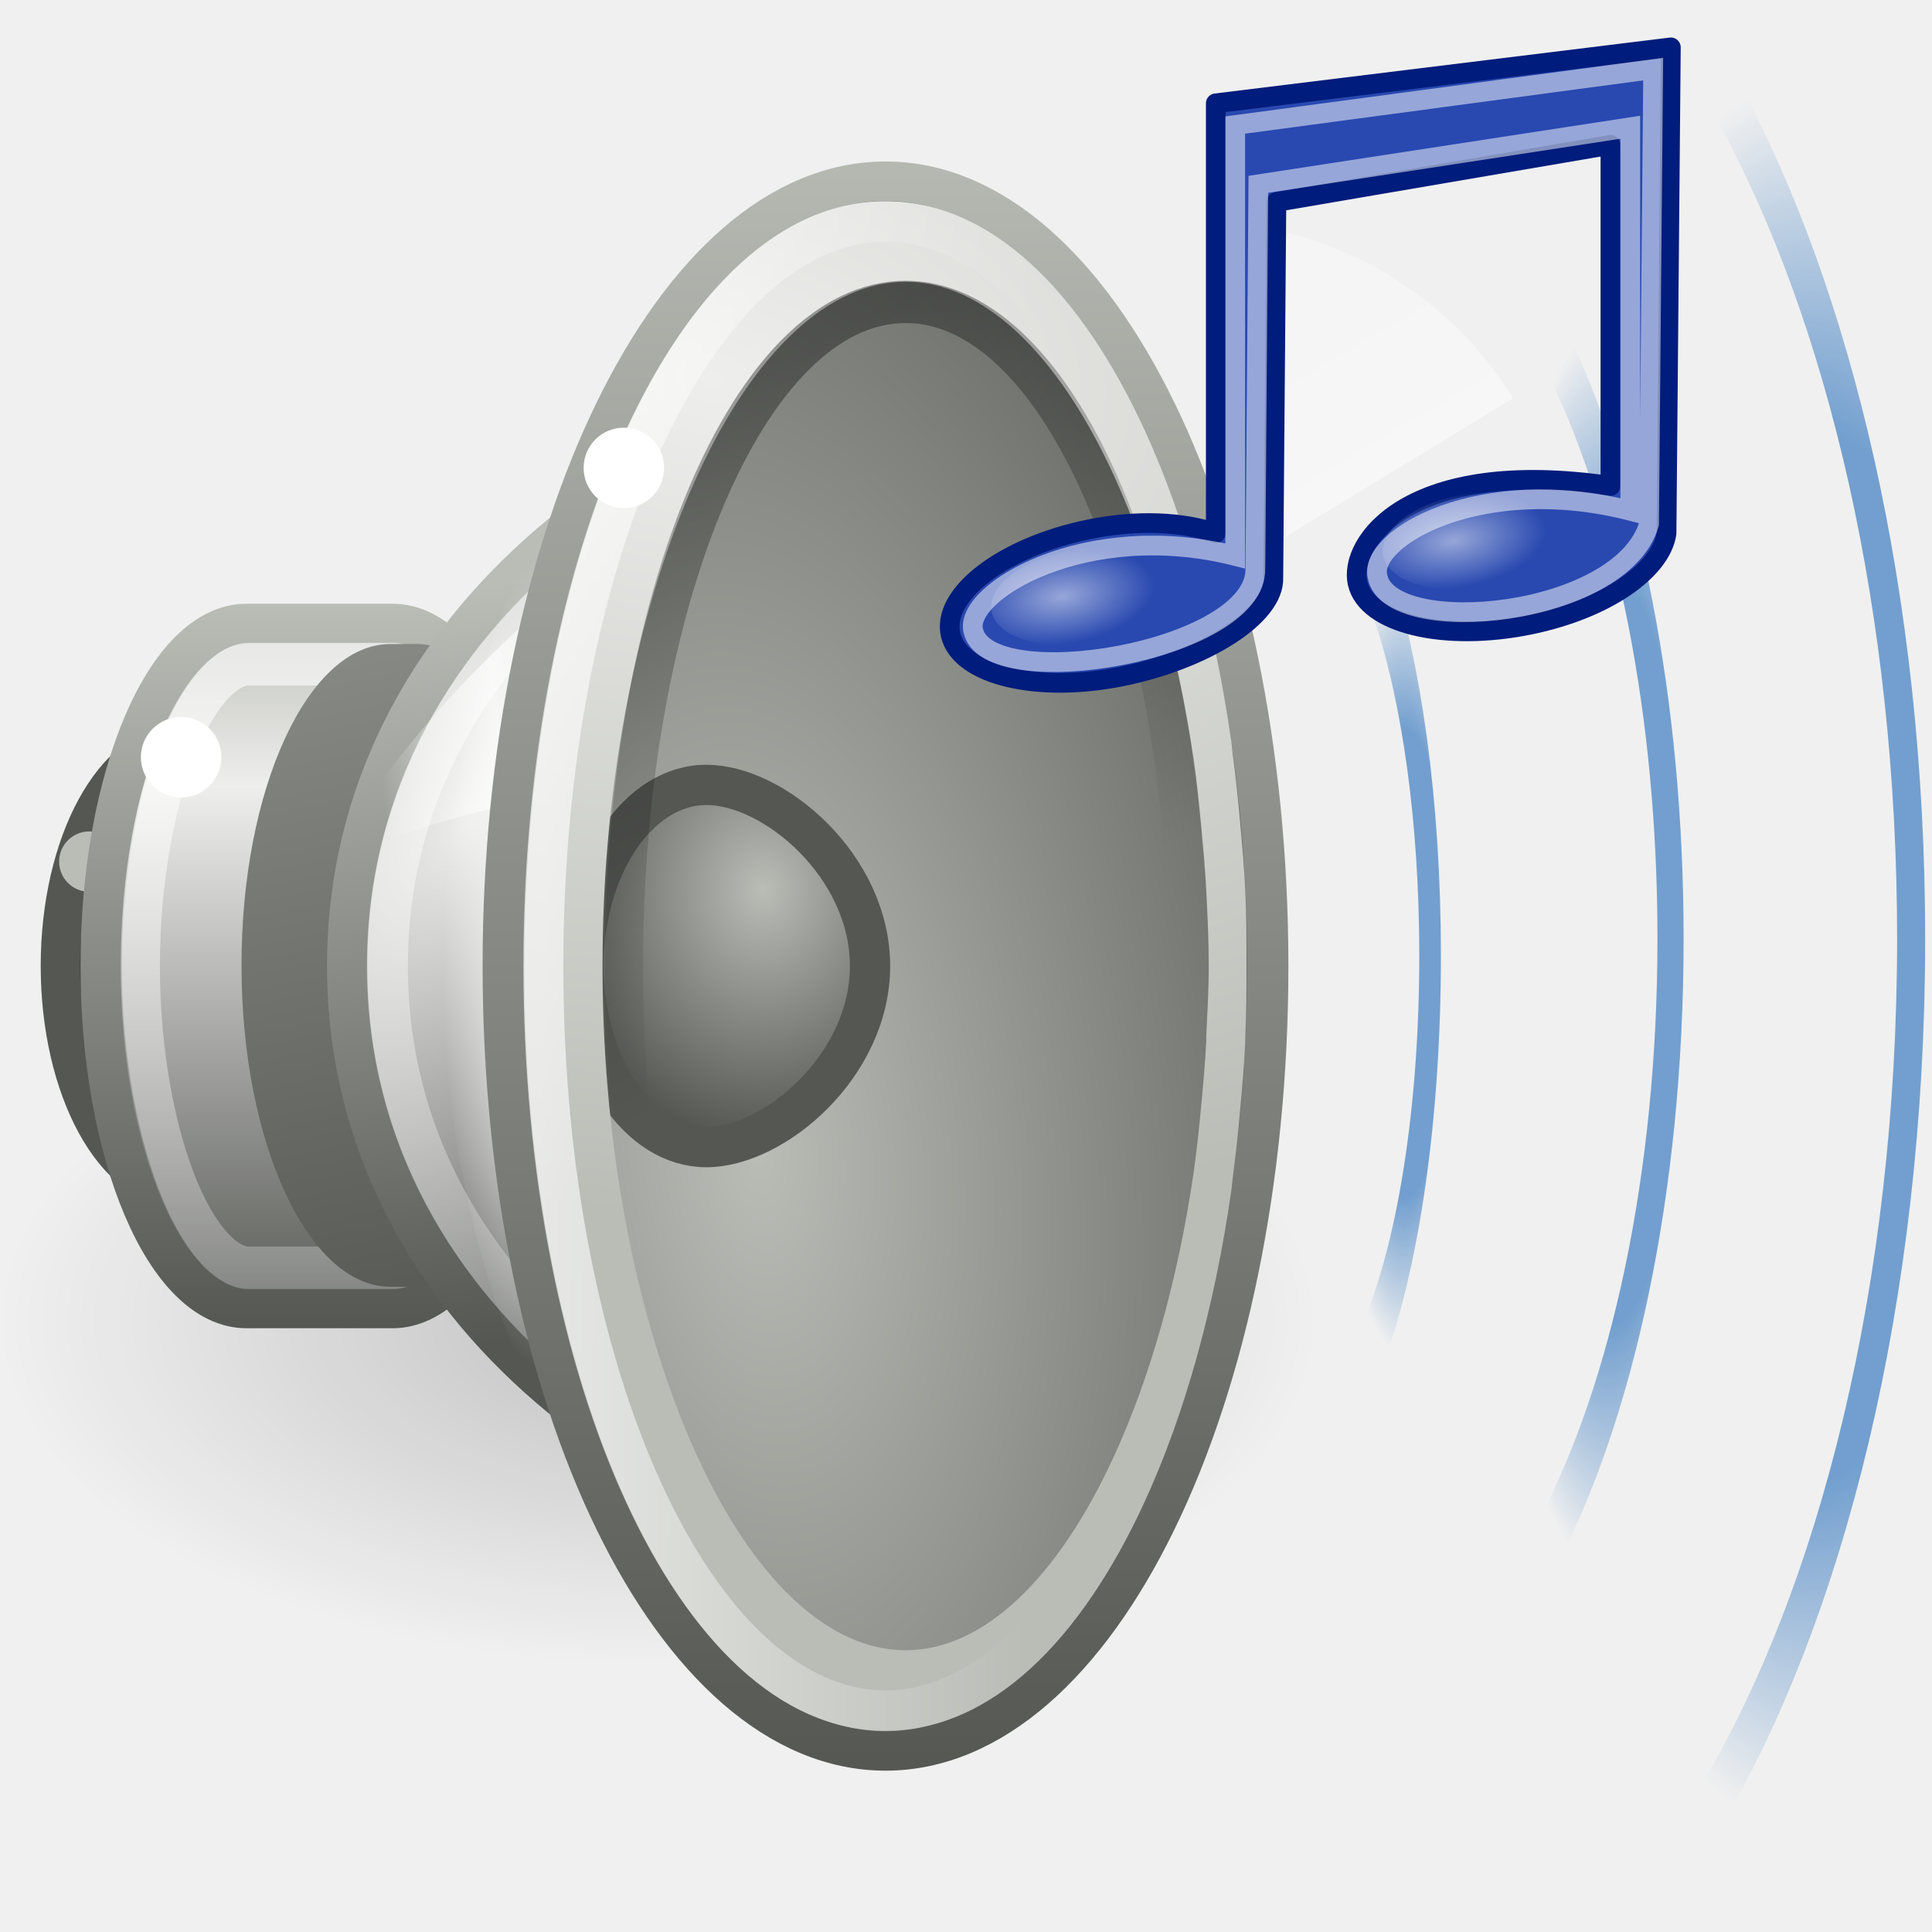
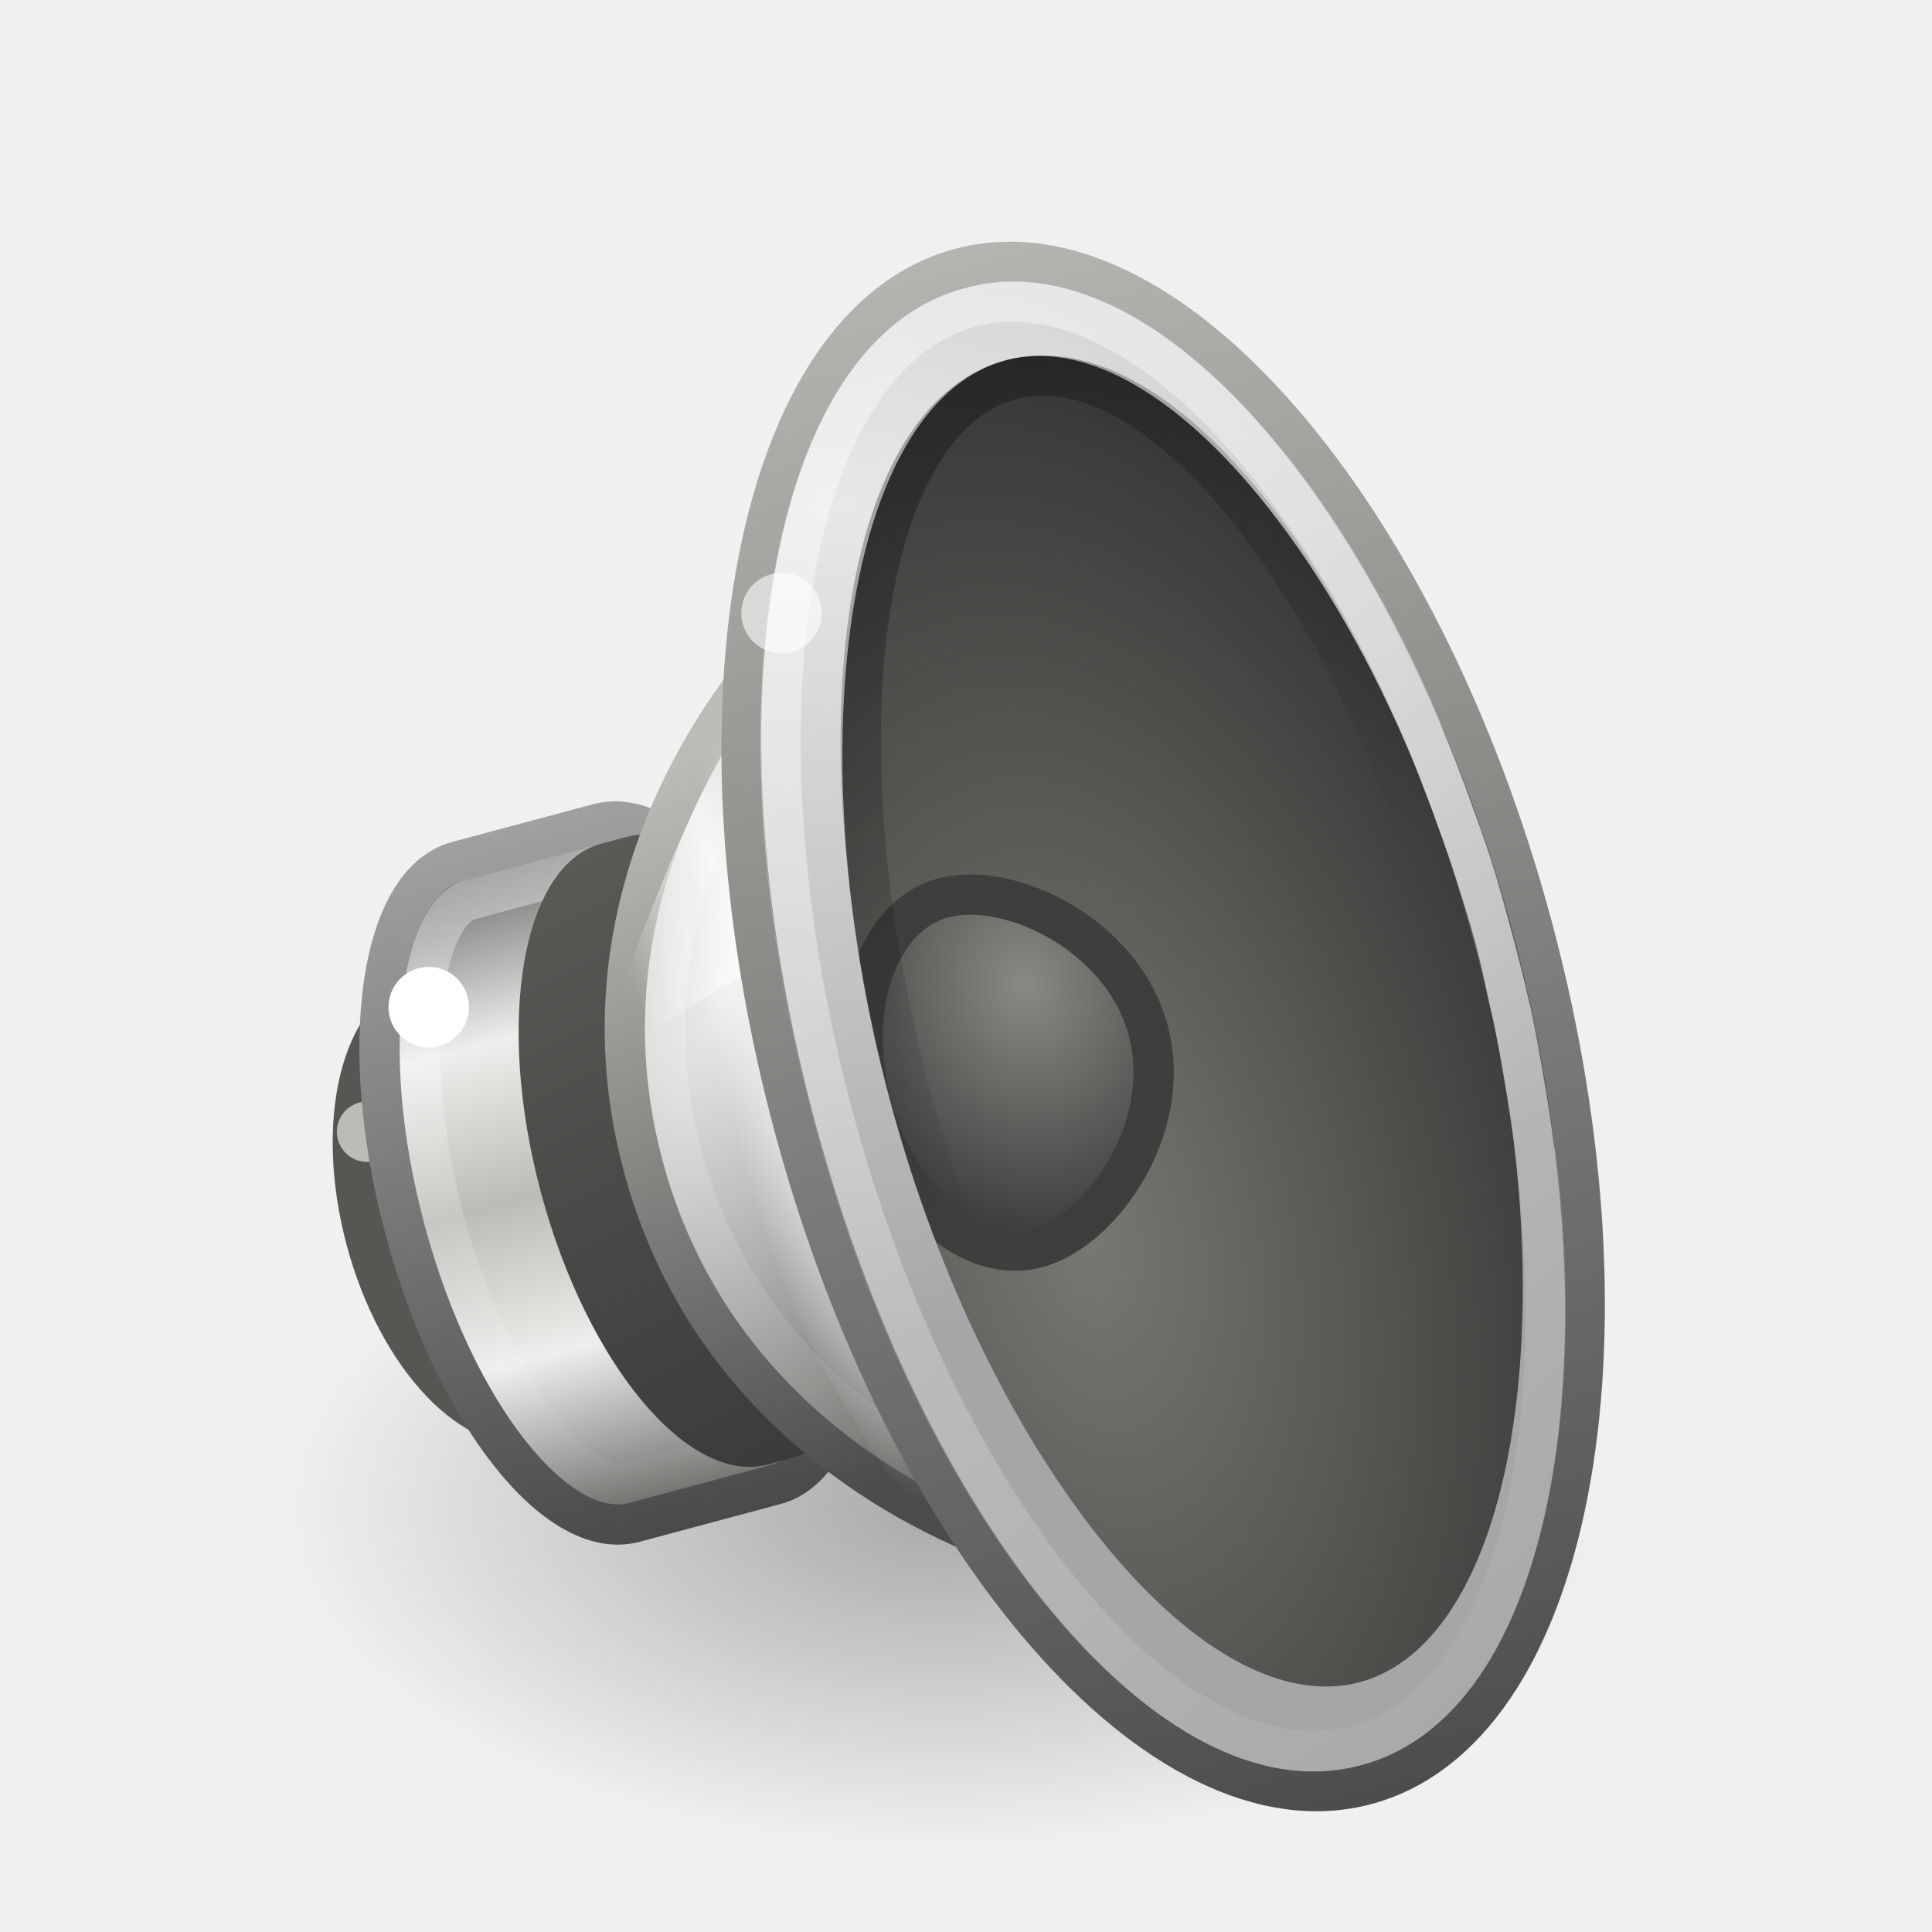
- <svg xmlns="http://www.w3.org/2000/svg" xmlns:xlink="http://www.w3.org/1999/xlink" id="svg2" height="48" width="48" version="1.0">
-   <defs id="defs4">
-     <linearGradient id="linearGradient6958">
-       <stop id="stop6960" style="stop-color:#729fcf" offset="0" />
-       <stop id="stop6966" style="stop-color:#729fcf" offset="0.6" />
-       <stop id="stop6962" style="stop-color:#729fcf;stop-opacity:0" offset="1" />
+ <svg xmlns="http://www.w3.org/2000/svg" xmlns:xlink="http://www.w3.org/1999/xlink" version="1.0" width="48" height="48" id="svg6476">
+   <defs id="defs6478">
+     <linearGradient id="linearGradient17123">
+       <stop id="stop17125" style="stop-color:#000000;stop-opacity:1" offset="0" />
+       <stop id="stop17127" style="stop-color:#000000;stop-opacity:0" offset="1" />
    </linearGradient>
-     <linearGradient id="linearGradient6393" y2="32.629" gradientUnits="userSpaceOnUse" x2="16.188" gradientTransform="translate(-28)" y1="18.812" x1="17.25">
-       <stop id="stop6389" style="stop-color:#fff" offset="0" />
-       <stop id="stop6391" style="stop-color:#fff;stop-opacity:0" offset="1" />
+     <linearGradient id="linearGradient6700">
+       <stop id="stop6702" style="stop-color:#ffffff;stop-opacity:1" offset="0" />
+       <stop id="stop6704" style="stop-color:#ffffff;stop-opacity:0" offset="1" />
    </linearGradient>
-     <radialGradient id="radialGradient8199" gradientUnits="userSpaceOnUse" cy="22.5" cx="7.14" gradientTransform="matrix(1.9148 -.50619 .65484 2.477 -48.624 -29.619)" r="6">
-       <stop id="stop9088" offset="0" />
-       <stop id="stop9090" style="stop-opacity:0" offset="1" />
-     </radialGradient>
-     <radialGradient id="radialGradient21684" gradientUnits="userSpaceOnUse" cy="21.844" cx="20.844" r="2.906">
-       <stop id="stop21624" style="stop-color:#3465a4;stop-opacity:0" offset="0" />
-       <stop id="stop21630" style="stop-color:#3465a4;stop-opacity:0" offset=".855" />
-       <stop id="stop21626" style="stop-color:#3465a4" offset="1" />
-     </radialGradient>
-     <radialGradient id="radialGradient21686" gradientUnits="userSpaceOnUse" cy="21.844" cx="20.844" r="2.906">
-       <stop id="stop21664" style="stop-color:#3465a4;stop-opacity:0" offset="0" />
-       <stop id="stop21666" style="stop-color:#3465a4;stop-opacity:0" offset=".819" />
-       <stop id="stop21668" style="stop-color:#3465a4" offset="1" />
-     </radialGradient>
-     <radialGradient id="radialGradient21688" gradientUnits="userSpaceOnUse" cy="21.844" cx="20.844" r="2.906">
-       <stop id="stop21646" style="stop-color:#3465a4;stop-opacity:0" offset="0" />
-       <stop id="stop21648" style="stop-color:#3465a4;stop-opacity:0" offset=".735" />
-       <stop id="stop21650" style="stop-color:#3465a4" offset="1" />
-     </radialGradient>
-     <linearGradient id="linearGradient5545" y2="14.001" gradientUnits="userSpaceOnUse" x2="78.5" gradientTransform="matrix(.90625 0 0 1 -65.922 19)" y1="-4.006" x1="78.5">
-       <stop id="stop2795" style="stop-color:#babdb6" offset="0" />
-       <stop id="stop2801" style="stop-color:#eeeeec" offset=".253" />
-       <stop id="stop2797" style="stop-color:#555753" offset="1" />
+     <linearGradient id="linearGradient6628">
+       <stop id="stop6630" style="stop-color:#000000;stop-opacity:1" offset="0" />
+       <stop id="stop6632" style="stop-color:#000000;stop-opacity:0" offset="1" />
    </linearGradient>
-     <linearGradient id="linearGradient5547" y2="-4.009" gradientUnits="userSpaceOnUse" x2="80.062" gradientTransform="matrix(.90625 0 0 1 -65.922 19)" y1="14" x1="80.062">
-       <stop id="stop5535" style="stop-color:#555753" offset="0" />
-       <stop id="stop5537" style="stop-color:#babdb6" offset="1" />
+     <linearGradient id="linearGradient3844">
+       <stop id="stop3846" style="stop-color:#e8e8e8;stop-opacity:1" offset="0" />
+       <stop id="stop3848" style="stop-color:#a5a6a8;stop-opacity:1" offset="1" />
    </linearGradient>
-     <linearGradient id="linearGradient6537" y2="39.884" gradientUnits="userSpaceOnUse" x2="3.845" y1="15.561" x1="3.845">
-       <stop id="stop6533" style="stop-color:#fff" offset="0" />
-       <stop id="stop6535" style="stop-color:#fff;stop-opacity:0" offset="1" />
+     <linearGradient id="linearGradient6589-510-471-936">
+       <stop id="stop5849" style="stop-color:#878a85;stop-opacity:1" offset="0" />
+       <stop id="stop5851" style="stop-color:#3e3f3d;stop-opacity:1" offset="1" />
    </linearGradient>
-     <linearGradient id="linearGradient6545" y2="12.064" gradientUnits="userSpaceOnUse" x2="4.643" gradientTransform="matrix(.91146 0 0 .87879 2.7005 4.6667)" y1="33.047" x1="7.75">
-       <stop id="stop6629" style="stop-color:#555753" offset="0" />
-       <stop id="stop6631" style="stop-color:#babdb6" offset="1" />
+     <linearGradient id="linearGradient6643">
+       <stop id="stop6645" style="stop-color:#4c4c4c;stop-opacity:1" offset="0" />
+       <stop id="stop6647" style="stop-color:#d3d7cf;stop-opacity:1" offset="1" />
    </linearGradient>
-     <radialGradient id="radialGradient6553" gradientUnits="userSpaceOnUse" cy="18.817" cx="9.32" gradientTransform="matrix(.71325 .52215 -.92808 1.1785 22.517 -6.7083)" r="12.5">
-       <stop id="stop6635" style="stop-color:#eeeeec" offset="0" />
-       <stop id="stop6637" style="stop-color:#61635f" offset="1" />
-     </radialGradient>
-     <linearGradient id="linearGradient6579" y2="47.497" gradientUnits="userSpaceOnUse" x2="12.198" y1="9.26" x1="12.198">
-       <stop id="stop6575" style="stop-color:#fff" offset="0" />
-       <stop id="stop6577" style="stop-color:#fff;stop-opacity:0" offset="1" />
+     <linearGradient id="linearGradient4718">
+       <stop id="stop4720" style="stop-color:#767973;stop-opacity:1" offset="0" />
+       <stop id="stop4722" style="stop-color:#202120;stop-opacity:1" offset="1" />
    </linearGradient>
-     <radialGradient id="radialGradient6595" gradientUnits="userSpaceOnUse" cy="30.233" cx="23.165" gradientTransform="matrix(1.7346 -.16988 .32776 3.6175 -27.429 -73.697)" r="8.189">
-       <stop id="stop6669" style="stop-color:#babdb6" offset="0" />
-       <stop id="stop6671" style="stop-color:#555753" offset="1" />
-     </radialGradient>
-     <radialGradient id="radialGradient6603" gradientUnits="userSpaceOnUse" cy="20.434" cx="20.884" gradientTransform="matrix(1.3094 0 0 1.5605 -8.3886 -9.7845)" r="4">
-       <stop id="stop6591" style="stop-color:#babdb6" offset="0" />
-       <stop id="stop6593" style="stop-color:#555753" offset="1" />
-     </radialGradient>
-     <linearGradient id="linearGradient6641" y2="21.75" gradientUnits="userSpaceOnUse" x2="11.438" gradientTransform="matrix(.66667 0 0 1 2 -1)" y1="20.334" x1="20.226">
-       <stop id="stop6381" style="stop-color:#fff;stop-opacity:0" offset="0" />
-       <stop id="stop21606" style="stop-color:#fff" offset=".5" />
-       <stop id="stop6383" style="stop-color:#fff;stop-opacity:0" offset="1" />
+     <linearGradient id="linearGradient6573">
+       <stop id="stop6575" style="stop-color:#ffffff;stop-opacity:1" offset="0" />
+       <stop id="stop6577" style="stop-color:#ffffff;stop-opacity:0" offset="1" />
    </linearGradient>
-     <radialGradient id="radialGradient6657" gradientUnits="userSpaceOnUse" cy="27.053" cx="23.987" gradientTransform="matrix(-.24329 0 0 -1.2543 25.221 61.871)" r="7.75">
-       <stop id="stop6653" style="stop-color:#fff" offset="0" />
-       <stop id="stop6655" style="stop-color:#fff;stop-opacity:0" offset="1" />
-     </radialGradient>
-     <linearGradient id="linearGradient6558" y2="14" gradientUnits="userSpaceOnUse" x2="77.125" gradientTransform="translate(-70,2)" y1="31.561" x1="80.693">
-       <stop id="stop6548" style="stop-color:#555753" offset="0" />
-       <stop id="stop6550" style="stop-color:#888a85" offset="1" />
+     <linearGradient id="linearGradient6379">
+       <stop id="stop6381" style="stop-color:#ffffff;stop-opacity:0" offset="0" />
+       <stop id="stop21606" style="stop-color:#ffffff;stop-opacity:1" offset="0.5" />
+       <stop id="stop6383" style="stop-color:#ffffff;stop-opacity:0" offset="1" />
    </linearGradient>
-     <radialGradient id="radialGradient6625" gradientUnits="userSpaceOnUse" cy="42.261" cx="30.685" gradientTransform="matrix(3.9866 0.117 0 -2.53 -104.63 112.74)" r="8.228">
-       <stop id="stop6609" style="stop-color:#eeeeec" offset="0" />
-       <stop id="stop6611" style="stop-color:#babdb6" offset="1" />
-     </radialGradient>
-     <linearGradient id="linearGradient6634" y2="26.354" gradientUnits="userSpaceOnUse" x2="29.893" y1="12.159" x1="23.238">
-       <stop id="stop6630" offset="0" />
-       <stop id="stop6632" style="stop-opacity:0" offset="1" />
+     <linearGradient id="linearGradient6651">
+       <stop id="stop6653" style="stop-color:#ffffff;stop-opacity:1" offset="0" />
+       <stop id="stop6655" style="stop-color:#ffffff;stop-opacity:0" offset="1" />
    </linearGradient>
-     <linearGradient id="linearGradient6706" y2="25.699" gradientUnits="userSpaceOnUse" x2="28.555" y1="25.587" x1="17.5">
-       <stop id="stop6702" style="stop-color:#fff" offset="0" />
-       <stop id="stop6704" style="stop-color:#fff;stop-opacity:0" offset="1" />
+     <linearGradient id="linearGradient5292">
+       <stop id="stop5294" style="stop-color:#4b4b4b;stop-opacity:1" offset="0" />
+       <stop id="stop5296" style="stop-color:#babdb6;stop-opacity:1" offset="1" />
    </linearGradient>
-     <linearGradient id="linearGradient6801" y2=".31" gradientUnits="userSpaceOnUse" x2="33.431" y1="45.052" x1="33.431">
-       <stop id="stop6645" style="stop-color:#555753" offset="0" />
-       <stop id="stop6647" style="stop-color:#d3d7cf" offset="1" />
+     <linearGradient id="linearGradient6633">
+       <stop id="stop6635" style="stop-color:#eeeeec;stop-opacity:1" offset="0" />
+       <stop id="stop6637" style="stop-color:#61635f;stop-opacity:1" offset="1" />
    </linearGradient>
-     <radialGradient id="radialGradient6964" xlink:href="#linearGradient6958" gradientUnits="userSpaceOnUse" cy="22.844" cx="72.496" gradientTransform="matrix(2.6999 0 0 3.5714 -122.47 -58.74)" r="4.82" />
-     <radialGradient id="radialGradient6968" xlink:href="#linearGradient6958" gradientUnits="userSpaceOnUse" cy="22.844" cx="72.496" gradientTransform="matrix(2.6999 0 0 3.6828 -122.47 -61.286)" r="4.82" />
-     <radialGradient id="radialGradient6976" xlink:href="#linearGradient6958" gradientUnits="userSpaceOnUse" cy="22.734" cx="70.531" gradientTransform="matrix(1.8087 0 0 3.5234 -57.039 -57.369)" r="3.598" />
-     <radialGradient id="radialGradient6984" xlink:href="#linearGradient6958" gradientUnits="userSpaceOnUse" cy="22.656" cx="60.641" gradientTransform="matrix(2.1455 0 0 3.0192 -69.461 -45.747)" r="2.619" />
-     <radialGradient id="radialGradient7118" gradientUnits="userSpaceOnUse" cy="36.863" cx="11.402" gradientTransform="matrix(1 0 0 .33058 0 24.677)" r="10.695">
-       <stop id="stop17125" offset="0" />
-       <stop id="stop17127" style="stop-opacity:0" offset="1" />
-     </radialGradient>
-     <radialGradient xlink:href="#linearGradient23419" id="radialGradient3378" gradientUnits="userSpaceOnUse" gradientTransform="matrix(1,0,0,0.25,0,31.22703)" cx="23.335" cy="41.636" fx="23.335" fy="41.636" r="22.627" />
-     <linearGradient id="linearGradient23419">
-       <stop style="stop-color:#000000;stop-opacity:1;" offset="0" id="stop23421" />
-       <stop style="stop-color:#000000;stop-opacity:0;" offset="1" id="stop23423" />
+     <linearGradient id="linearGradient6546-397-668-696-989">
+       <stop id="stop4870" style="stop-color:#383937;stop-opacity:1" offset="0" />
+       <stop id="stop4872" style="stop-color:#595b57;stop-opacity:1" offset="1" />
    </linearGradient>
-     <linearGradient xlink:href="#aigrd1" id="linearGradient3380" gradientUnits="userSpaceOnUse" gradientTransform="matrix(1.190476,0,0,1.190476,-4.224424,-2.5)" x1="14.997" y1="11.188" x2="32.511" y2="34.307" />
-     <linearGradient id="aigrd1" gradientUnits="userSpaceOnUse" x1="14.997" y1="11.188" x2="32.511" y2="34.307">
-       <stop offset="0" style="stop-color:#EBEBEB" id="stop3034" />
-       <stop offset="0.5" style="stop-color:#FFFFFF" id="stop3036" />
-       <stop offset="1" style="stop-color:#EBEBEB" id="stop3038" />
+     <linearGradient id="linearGradient6531">
+       <stop id="stop6533" style="stop-color:#ffffff;stop-opacity:1" offset="0" />
+       <stop id="stop6535" style="stop-color:#ffffff;stop-opacity:0" offset="1" />
    </linearGradient>
-     <linearGradient xlink:href="#aigrd2" id="linearGradient3382" gradientUnits="userSpaceOnUse" gradientTransform="matrix(1.190476,0,0,1.190476,-4.224424,-2.500001)" x1="12.274" y1="32.416" x2="35.391" y2="14.203" />
-     <linearGradient id="aigrd2" gradientUnits="userSpaceOnUse" x1="12.274" y1="32.416" x2="35.391" y2="14.203">
-       <stop offset="0" style="stop-color:#FBFBFB" id="stop3043" />
-       <stop offset="0.5" style="stop-color:#B6B6B6" id="stop3045" />
-       <stop offset="1" style="stop-color:#E4E4E4" id="stop3047" />
+     <linearGradient id="linearGradient3858">
+       <stop id="stop3860" style="stop-color:#a0a0a0;stop-opacity:1" offset="0" />
+       <stop id="stop3862" style="stop-color:#4a4a4a;stop-opacity:1" offset="1" />
    </linearGradient>
-     <linearGradient xlink:href="#linearGradient4236" id="linearGradient3384" gradientUnits="userSpaceOnUse" gradientTransform="matrix(1.25,0,0,1.25,-5.652995,-2.604165)" x1="21.125" y1="14.625" x2="29" y2="28" />
-     <linearGradient id="linearGradient4236">
-       <stop style="stop-color:#ffffff;stop-opacity:0.327;" offset="0" id="stop4238" />
-       <stop style="stop-color:#ffffff;stop-opacity:0.604;" offset="1" id="stop4240" />
+     <linearGradient id="linearGradient5262">
+       <stop id="stop5264" style="stop-color:#babdb6;stop-opacity:1" offset="0" />
+       <stop id="stop5266" style="stop-color:#eeeeec;stop-opacity:1" offset="0.437" />
+       <stop id="stop5268" style="stop-color:#555753;stop-opacity:1" offset="1" />
    </linearGradient>
-     <linearGradient xlink:href="#linearGradient4236" id="linearGradient3386" gradientUnits="userSpaceOnUse" gradientTransform="matrix(1.25,0,0,1.25,-5.652995,-2.604165)" x1="21.125" y1="14.625" x2="29" y2="28" />
-     <linearGradient id="linearGradient3284">
-       <stop style="stop-color:#ffffff;stop-opacity:0.327;" offset="0" id="stop3286" />
-       <stop style="stop-color:#ffffff;stop-opacity:0.604;" offset="1" id="stop3288" />
-     </linearGradient>
-     <linearGradient xlink:href="#linearGradient6036" id="linearGradient3388" gradientUnits="userSpaceOnUse" x1="10.502" y1="3.61" x2="48.799" y2="54.698" />
-     <linearGradient id="linearGradient6036">
-       <stop style="stop-color:#ffffff;stop-opacity:1;" offset="0" id="stop6038" />
-       <stop style="stop-color:#ffffff;stop-opacity:0;" offset="1" id="stop6040" />
-     </linearGradient>
-     <linearGradient xlink:href="#linearGradient6028" id="linearGradient3390" gradientUnits="userSpaceOnUse" x1="28.703" y1="31.495" x2="17.743" y2="18.367" />
-     <linearGradient id="linearGradient6028">
-       <stop style="stop-color:#ffffff;stop-opacity:1;" offset="0" id="stop6030" />
-       <stop style="stop-color:#ffffff;stop-opacity:0;" offset="1" id="stop6032" />
-     </linearGradient>
-     <radialGradient xlink:href="#linearGradient3394" id="radialGradient3393" gradientUnits="userSpaceOnUse" gradientTransform="matrix(0.848684,0.95802,-0.782119,0.692834,18.69147,-20.52578)" cx="37.751" cy="27.569" fx="37.751" fy="27.569" r="21.333" />
-     <linearGradient y2="14.203" x2="35.391" y1="32.416" x1="12.274" gradientUnits="userSpaceOnUse" id="linearGradient3394">
-       <stop id="stop3396" style="stop-color:#fff307;stop-opacity:1;" offset="0" />
-       <stop id="stop3398" style="stop-color:#166eff;stop-opacity:1;" offset="0.5" />
-       <stop id="stop3400" style="stop-color:#ffffff;stop-opacity:0;" offset="1" />
-     </linearGradient>
-     <radialGradient xlink:href="#linearGradient3406" id="radialGradient3395" gradientUnits="userSpaceOnUse" gradientTransform="matrix(0.769501,-1.2425,0.6703,0.415141,-21.77857,41.36563)" cx="26.138" cy="38.807" fx="26.138" fy="38.807" r="21.333" />
-     <linearGradient id="linearGradient3406" gradientUnits="userSpaceOnUse" x1="12.274" y1="32.416" x2="35.391" y2="14.203">
-       <stop offset="0" style="stop-color:#b307ff;stop-opacity:0.822;" id="stop3408" />
-       <stop offset="1" style="stop-color:#f0ff8b;stop-opacity:0.644;" id="stop3410" />
-       <stop offset="1" style="stop-color:#ffffff;stop-opacity:0;" id="stop3412" />
-     </linearGradient>
-     <radialGradient xlink:href="#linearGradient3421" id="radialGradient3397" gradientUnits="userSpaceOnUse" gradientTransform="matrix(0.15845,-0.158988,0.432907,0.431441,-2.723645,15.00107)" cx="53.557" cy="48.238" fx="53.557" fy="48.238" r="21.333" />
-     <linearGradient y2="14.203" x2="35.391" y1="32.416" x1="12.274" gradientUnits="userSpaceOnUse" id="linearGradient3421">
-       <stop id="stop3423" style="stop-color:#ffffff;stop-opacity:1;" offset="0" />
-       <stop id="stop3427" style="stop-color:#b8c04c;stop-opacity:0;" offset="1" />
-     </linearGradient>
-     <radialGradient xlink:href="#linearGradient3435" id="radialGradient3399" gradientUnits="userSpaceOnUse" gradientTransform="matrix(0.00518427,-0.12286,0.544548,0.02297824,0.957234,26.30756)" cx="16.885" cy="33.378" fx="16.885" fy="33.378" r="21.333" />
-     <linearGradient id="linearGradient3435" gradientUnits="userSpaceOnUse" x1="12.274" y1="32.416" x2="35.391" y2="14.203">
-       <stop offset="0" style="stop-color:#ffffc8;stop-opacity:1;" id="stop3437" />
-       <stop offset="1" style="stop-color:#9a91ef;stop-opacity:0;" id="stop3439" />
-     </linearGradient>
-     <radialGradient xlink:href="#linearGradient3435" id="radialGradient3401" gradientUnits="userSpaceOnUse" gradientTransform="matrix(0.105916,-0.0191424,0.104789,0.579807,17.13693,7.115158)" cx="35.511" cy="21.618" fx="35.511" fy="21.618" r="21.333" />
-     <linearGradient id="linearGradient3317" gradientUnits="userSpaceOnUse" x1="12.274" y1="32.416" x2="35.391" y2="14.203">
-       <stop offset="0" style="stop-color:#ffffc8;stop-opacity:1;" id="stop3319" />
-       <stop offset="1" style="stop-color:#9a91ef;stop-opacity:0;" id="stop3321" />
-     </linearGradient>
-     <radialGradient xlink:href="#linearGradient3435" id="radialGradient3403" gradientUnits="userSpaceOnUse" gradientTransform="matrix(-0.0504822,0.01387847,-0.12844,-0.467196,35.41257,39.44172)" cx="133.841" cy="23.914" fx="133.841" fy="23.914" r="21.333" />
-     <linearGradient id="linearGradient3324" gradientUnits="userSpaceOnUse" x1="12.274" y1="32.416" x2="35.391" y2="14.203">
-       <stop offset="0" style="stop-color:#ffffc8;stop-opacity:1;" id="stop3326" />
-       <stop offset="1" style="stop-color:#9a91ef;stop-opacity:0;" id="stop3328" />
-     </linearGradient>
-     <radialGradient xlink:href="#linearGradient2072" id="radialGradient3405" gradientUnits="userSpaceOnUse" gradientTransform="matrix(1,0,0,0.398649,0,21.2728)" cx="23.25" cy="35.375" fx="23.25" fy="35.375" r="18.5" />
-     <linearGradient id="linearGradient2072">
-       <stop id="stop2074" offset="0" style="stop-color:#000000;stop-opacity:1;" />
-       <stop id="stop2076" offset="1" style="stop-color:#000000;stop-opacity:0;" />
-     </linearGradient>
-     <radialGradient xlink:href="#linearGradient2315" id="radialGradient3407" gradientUnits="userSpaceOnUse" gradientTransform="matrix(1,0,0,0.509804,0,16.05392)" cx="4.392" cy="32.308" fx="4.392" fy="32.308" r="6.375" />
-     <linearGradient id="linearGradient2315">
-       <stop id="stop2317" offset="0" style="stop-color:#ffffff;stop-opacity:1;" />
-       <stop id="stop2319" offset="1" style="stop-color:#ffffff;stop-opacity:0;" />
-     </linearGradient>
-     <radialGradient xlink:href="#linearGradient2315" id="radialGradient3409" gradientUnits="userSpaceOnUse" gradientTransform="matrix(1,0,0,0.509804,0,16.05392)" cx="4.392" cy="32.308" fx="4.392" fy="32.308" r="6.375" />
+     <radialGradient cx="11.402" cy="36.863" r="10.695" fx="11.402" fy="36.863" id="radialGradient2484" xlink:href="#linearGradient17123" gradientUnits="userSpaceOnUse" gradientTransform="matrix(1.536591,0,0,0.7999924,5.913467,7.953973)" />
+     <linearGradient x1="16.79" y1="21.27" x2="29.694" y2="46.259" id="linearGradient2518" xlink:href="#linearGradient6700" gradientUnits="userSpaceOnUse" gradientTransform="matrix(1.059403,-0.2838662,0.2890959,1.078921,-5.928164,2.528017)" />
+     <linearGradient x1="23.238" y1="12.159" x2="29.893" y2="26.354" id="linearGradient2522" xlink:href="#linearGradient6628" gradientUnits="userSpaceOnUse" gradientTransform="matrix(0.8724491,-0.233772,0.2578423,0.9622808,0.1485293,4.392364)" />
+     <radialGradient cx="30.685" cy="42.261" r="8.228" fx="30.685" fy="42.261" id="radialGradient2525" xlink:href="#linearGradient3844" gradientUnits="userSpaceOnUse" gradientTransform="matrix(3.88107,-0.9188044,-0.6548214,-2.443827,-70.4452,143.9957)" />
+     <radialGradient cx="20.884" cy="20.434" r="4" fx="20.884" fy="20.434" id="radialGradient2528" xlink:href="#linearGradient6589-510-471-936" gradientUnits="userSpaceOnUse" gradientTransform="matrix(1.264777,-0.338896,0.4038853,1.507321,-9.198858,0.7346025)" />
+     <radialGradient cx="23.165" cy="30.233" r="8.189" fx="23.165" fy="30.233" id="radialGradient2531" xlink:href="#linearGradient4718" gradientUnits="userSpaceOnUse" gradientTransform="matrix(2.048613,-0.4421144,0.7771044,3.596939,-43.95836,-67.86057)" />
+     <linearGradient x1="33.431" y1="45.052" x2="33.431" y2="0.31" id="linearGradient2533" xlink:href="#linearGradient6643" gradientUnits="userSpaceOnUse" gradientTransform="matrix(1.184038,-0.3172619,0.3047227,1.137241,-9.511758,1.741941)" />
+     <linearGradient x1="19.24" y1="4.811" x2="11.324" y2="35.458" id="linearGradient2536" xlink:href="#linearGradient6573" gradientUnits="userSpaceOnUse" gradientTransform="matrix(0.8726262,-0.2338194,0.225423,0.8412903,5.441043,11.9509)" />
+     <linearGradient x1="20.226" y1="20.334" x2="11.438" y2="21.75" id="linearGradient2539" xlink:href="#linearGradient6379" gradientUnits="userSpaceOnUse" gradientTransform="matrix(0.6439506,-0.172546,0.258819,0.9659258,3.109386,6.530985)" />
+     <radialGradient cx="23.987" cy="27.053" r="7.75" fx="23.987" fy="27.053" id="radialGradient2542" xlink:href="#linearGradient6651" gradientUnits="userSpaceOnUse" gradientTransform="matrix(-0.3108119,0.08328179,-0.3332154,-1.243577,37.15193,59.34934)" />
+     <radialGradient cx="9.32" cy="18.817" r="12.5" fx="9.32" fy="18.817" id="radialGradient2545" xlink:href="#linearGradient6633" gradientUnits="userSpaceOnUse" gradientTransform="matrix(0.8240862,0.3197539,-0.5914388,1.378538,21.45001,-4.293036)" />
+     <linearGradient x1="7.75" y1="33.047" x2="4.643" y2="12.064" id="linearGradient2547" xlink:href="#linearGradient5292" gradientUnits="userSpaceOnUse" gradientTransform="matrix(0.8804012,-0.2359028,0.227447,0.8488439,5.252675,11.82324)" />
+     <linearGradient x1="80.693" y1="31.561" x2="77.125" y2="14" id="linearGradient2550" xlink:href="#linearGradient6546-397-668-696-989" gradientUnits="userSpaceOnUse" gradientTransform="matrix(0.9659258,-0.258819,0.258819,0.9659258,-65.66081,28.06373)" />
+     <linearGradient x1="9.883" y1="14.051" x2="5.101" y2="30.001" id="linearGradient2553" xlink:href="#linearGradient6531" gradientUnits="userSpaceOnUse" gradientTransform="matrix(0.8632962,-0.2313195,0.258819,0.9659258,3.176492,9.618832)" />
+     <linearGradient x1="102.357" y1="-41.092" x2="82.681" y2="-41.092" id="linearGradient2556" xlink:href="#linearGradient5262" gradientUnits="userSpaceOnUse" gradientTransform="matrix(0.1184963,0.4422342,-0.4175562,0.1118838,-16.29052,-10.90246)" spreadMethod="reflect" />
+     <linearGradient x1="84.426" y1="8.293" x2="102.426" y2="8.293" id="linearGradient2558" xlink:href="#linearGradient3858" gradientUnits="userSpaceOnUse" gradientTransform="matrix(0.258819,0.9659258,-0.9659258,0.258819,-0.8545962,-63.24665)" />
  </defs>
-   <g id="layer3" style="display:none">
-     <path id="path7288" style="opacity:.83;fill:url(#radialGradient8199);display:inline;fill-rule:evenodd" d="m-8.219 10.5l-12 12 12 12 0-24z" />
-     <path id="path2791" style="opacity:.768;stroke:url(#linearGradient6393);stroke-width:1px;display:inline;fill:none" d="m-7 10.5l-12 12 12 12v-24z" />
-     <path id="path21580" style="opacity:.633;fill:#fce94f;display:inline;fill-rule:evenodd" d="m19.375 9c-0.174 0.053-0.306 0.197-0.344 0.375-0.703 2.579-2.427 3.587-4.687 5.094-2.261 1.507-4.985 3.474-7.282 7.812-0.067 0.138-0.067 0.3 0 0.438 2.297 4.338 5.021 6.305 7.282 7.812 2.26 1.507 3.984 2.515 4.687 5.094 0.08 0.221 0.302 0.357 0.535 0.327s0.413-0.218 0.434-0.452v-26c0.005-0.157-0.064-0.308-0.187-0.406-0.123-0.098-0.286-0.133-0.438-0.094z" transform="translate(-42)" />
-     <path id="path21676" style="stroke:#000;stroke-width:1px;display:inline;fill:none" d="m-47.5 22.5l27.5-30.5v64l-27.5-33.5z" />
-     <path id="path21678" style="stroke-linejoin:round;stroke-dashoffset:1.2;stroke:#204a87;stroke-linecap:round;stroke-width:.125;display:inline;fill:url(#radialGradient21684)" d="m23.688 21.844a2.844 2.844 0 1 1 -5.688 0 2.844 2.844 0 1 1 5.688 0z" transform="matrix(7.9904 0 0 7.9904 -220.77 -152.04)" />
-     <path id="path21680" style="stroke-linejoin:round;stroke-dashoffset:1.2;stroke:#204a87;stroke-linecap:round;stroke-width:.181;display:inline;fill:url(#radialGradient21686)" d="m23.688 21.844a2.844 2.844 0 1 1 -5.688 0 2.844 2.844 0 1 1 5.688 0z" transform="matrix(5.5288 0 0 5.5288 -169.46 -98.271)" />
-     <path id="path21682" style="stroke-linejoin:round;stroke-dashoffset:1.2;stroke:#204a87;stroke-linecap:round;stroke-width:.292;display:inline;fill:url(#radialGradient21688)" d="m23.688 21.844a2.844 2.844 0 1 1 -5.688 0 2.844 2.844 0 1 1 5.688 0z" transform="matrix(3.419 0 0 3.419 -125.49 -52.183)" />
-   </g>
-   <g id="layer1">
-     <path id="path16236" style="opacity:.2;fill:url(#radialGradient7118)" d="m22.097 36.863a10.695 3.535 0 1 1 -21.39 0 10.695 3.535 0 1 1 21.39 0z" transform="matrix(1.5366 0 0 2.42 -1.1723 -56.385)" />
-     <path id="path5330" style="stroke:#555753;stroke-linecap:round;stroke-width:1.303;fill:#2e3436" d="m8 25a4 7 0 1 1 -8 0 4 7 0 1 1 8 0z" transform="matrix(.75 0 0 .78571 1.5 4.3572)" />
-     <path id="path6659" style="fill:#babdb6" d="m4.5 20.75a0.75 0.75 0 1 1 -1.5 0 0.75 0.75 0 1 1 1.5 0z" transform="translate(-1.5312 .65625)" />
-     <path id="path2766" style="stroke:url(#linearGradient5547);stroke-linecap:round;fill:url(#linearGradient5545)" d="m6.125 15.5c-2.001 0-3.625 3.808-3.625 8.5s1.624 8.5 3.625 8.5h3.625c2.001 0 3.625-3.808 3.625-8.5s-1.624-8.5-3.625-8.5h-3.625z" />
-     <path id="path5556" style="opacity:.6;stroke:url(#linearGradient6537);stroke-linecap:round;stroke-width:1.058;fill:none" d="m5.5 14.5c-0.526 0-1.266 0.546-1.906 1.906-0.64 1.361-1.094 3.376-1.094 5.594s0.454 4.233 1.094 5.594c0.64 1.36 1.38 1.906 1.906 1.906h4c0.526 0 1.266-0.546 1.906-1.906 0.64-1.361 1.094-3.376 1.094-5.594s-0.454-4.233-1.094-5.594c-0.64-1.36-1.38-1.906-1.906-1.906h-4z" transform="matrix(.89375 0 0 1 1.2656 2)" />
-     <path id="path6556" style="fill:url(#linearGradient6558)" d="m9.697 16c-2.041 0-3.697 3.577-3.697 7.984 0 4.408 1.656 7.985 3.697 7.985h0.637c2.041 0 3.697-3.577 3.697-7.985 0-4.407-1.656-7.984-3.697-7.984h-0.637z" />
-     <path id="path1871" style="stroke:url(#linearGradient6545);stroke-linecap:round;fill:url(#radialGradient6553)" d="m8.625 24c0 9.227 9.187 14.5 14.875 14.5 3.938 0 7-6.496 7-14.5s-3.062-14.5-7-14.5c-5.688 0-14.875 5.273-14.875 14.5z" />
-     <path id="path6649" style="fill:url(#radialGradient6657)" d="m33 27.938a7.75 16.562 0 1 1 -15.5 0 7.75 16.562 0 1 1 15.5 0z" transform="matrix(1.3226 0 0 1.0264 -12.145 -4.6755)" />
-     <path id="path6639" style="opacity:.734;fill:url(#linearGradient6641);fill-rule:evenodd" d="m16 13.375c-2.583 1.395-5.458 4.196-8 8.125 2.7-1.126 5.491-1.96 8-1.75v-6.375z" />
-     <path id="path6567" style="opacity:.586;stroke:url(#linearGradient6579);stroke-linecap:round;stroke-width:1.127;fill:none" d="m22.812 6.5c-2.795 0-6.724 1.433-9.843 4.094-3.12 2.66-5.469 6.48-5.469 11.406s2.349 8.746 5.469 11.406c3.119 2.661 7.048 4.094 9.843 4.094 1.583 0 3.233-1.444 4.532-4.25 1.298-2.806 2.156-6.821 2.156-11.25s-0.858-8.444-2.156-11.25c-1.299-2.806-2.949-4.25-4.532-4.25z" transform="matrix(.90341 0 0 .87097 2.8494 4.8387)" />
-     <path id="path1873" style="stroke:url(#linearGradient6801);stroke-linecap:round;stroke-width:.832;fill:url(#radialGradient6595)" d="m33 27.938a7.75 16.562 0 1 1 -15.5 0 7.75 16.562 0 1 1 15.5 0z" transform="matrix(1.2258 0 0 1.1774 -8.9516 -8.8925)" />
-     <path id="path3672" style="stroke:#555753;stroke-linecap:round;fill:url(#radialGradient6603)" d="m21.616 24c0 2.484-2.383 4.5-4.066 4.5-1.684 0-3.05-2.016-3.05-4.5s1.366-4.5 3.05-4.5c1.683 0 4.066 2.016 4.066 4.5z" />
-     <path id="path6605" style="fill:url(#radialGradient6625)" d="m22 5c-2.632 0-4.858 2.25-6.438 5.688-1.579 3.437-2.531 8.142-2.531 13.312s0.952 9.875 2.531 13.312c1.58 3.438 3.806 5.688 6.438 5.688s4.858-2.25 6.438-5.688c0.987-2.148 1.737-4.811 2.156-7.75 0.013-0.092 0.018-0.187 0.031-0.281 0.076-0.567 0.136-1.131 0.187-1.719 0.051-0.546 0.098-1.093 0.126-1.656 0.001-0.031-0.002-0.062 0-0.094 0.027-0.595 0.031-1.2 0.031-1.812 0-0.644-0.001-1.28-0.031-1.906-0.026-0.557-0.078-1.115-0.126-1.656-0.051-0.588-0.111-1.152-0.187-1.719-0.013-0.095-0.017-0.187-0.031-0.281-0.419-2.939-1.169-5.602-2.156-7.75-1.58-3.438-3.806-5.688-6.438-5.688zm0.5 2c1.922 0 3.78 1.766 5.188 4.844 0.879 1.924 1.576 4.335 1.968 7.031 0.079 0.539 0.134 1.095 0.188 1.656 0.047 0.526 0.099 1.054 0.125 1.594 0.032 0.62 0.062 1.236 0.062 1.875 0 0.596-0.034 1.17-0.062 1.75-0.002 0.041 0.002 0.084 0 0.125-0.028 0.537-0.075 1.073-0.125 1.594-0.054 0.561-0.109 1.117-0.188 1.656-0.392 2.696-1.089 5.107-1.968 7.031-1.408 3.078-3.266 4.844-5.188 4.844s-3.78-1.766-5.188-4.844c-1.407-3.078-2.343-7.39-2.343-12.156s0.936-9.078 2.343-12.156c1.408-3.078 3.266-4.844 5.188-4.844z" />
-     <path id="path6615" style="opacity:.366;stroke:url(#linearGradient6634);stroke-linecap:round;stroke-width:1.054;fill:none" d="m33 27.938a7.75 16.562 0 1 1 -15.5 0 7.75 16.562 0 1 1 15.5 0z" transform="matrix(.90323 0 0 .99623 -.30645 -3.8321)" />
-     <path id="path6661" style="fill:#fff" d="m21.5 13.5a1 1 0 1 1 -2 0 1 1 0 1 1 2 0z" transform="translate(-16,5.3125)" />
-     <path id="path6698" style="opacity:.655;stroke:url(#linearGradient6706);stroke-linecap:round;stroke-width:.903;fill:none" d="m33 27.938a7.75 16.562 0 1 1 -15.5 0 7.75 16.562 0 1 1 15.5 0z" transform="matrix(1.0968 0 0 1.117 -5.6936 -7.2057)" />
-     <path id="path5501" style="fill:#fff" d="m21.5 13.5a1 1 0 1 1 -2 0 1 1 0 1 1 2 0z" transform="translate(-5,-1.875)" />
-   </g>
-   <g id="layer2">
-     <g id="g26136" style="stroke:url(#radialGradient6964)" transform="matrix(.59494 0 0 1.2243 1.374 -4.2219)">
-       <path id="path25249" style="stroke-linejoin:round;stroke-dashoffset:1.2;stroke:url(#radialGradient6968);stroke-linecap:round;stroke-width:1.172;fill:none" d="m69.031 40.188c5.16-4.167 8.469-10.545 8.469-17.688 0-6.765-2.96-12.836-7.656-17" />
-     </g>
-     <g id="g27916" style="stroke:#729fcf" transform="matrix(.51647 0 0 1.2243 3.5434 -4.2219)">
-       <path id="path21632" style="stroke-linejoin:round;stroke-dashoffset:1.2;stroke:url(#radialGradient6976);stroke-linecap:round;stroke-width:1.258;fill:none" d="m67.562 34.781c3.614-2.881 5.938-7.303 5.938-12.281 0-4.706-2.064-8.93-5.344-11.812" />
-     </g>
-     <g id="g28807" style="stroke:#729fcf" transform="matrix(.35351 0 0 1.2243 13.436 -3.801)">
-       <path id="path27920" style="stroke-linejoin:round;stroke-dashoffset:1.2;stroke:url(#radialGradient6984);stroke-linecap:round;stroke-width:1.52;fill:none" d="m58.781 30.156c2.27-1.78 3.719-4.55 3.719-7.656 0-2.939-1.312-5.56-3.375-7.344" />
-     </g>
-   </g>
-   <g id="g3355" transform="matrix(0.6135593,0,0,0.6135593,17.14868,-2.903227)">
-     <g id="g3333" transform="matrix(0.7971768,0,0,0.7971768,0.346241,9.642797)">
-       <path id="path3916" d="M 29.922,5.669 26.326,19.664 c 1.125,0.3 2.024,0.995 2.635,1.959 l 12.392,-7.549 C 38.818,9.943 34.749,6.905 29.922,5.669 z" style="fill:url(#linearGradient3384);fill-opacity:1;fill-rule:nonzero;stroke:none" />
-     </g>
-     <g id="g2556" transform="matrix(0.798971,0,0,0.7989659,6.450453,0.4223012)">
-       <path style="fill:#2949b0;fill-opacity:1;fill-rule:nonzero;stroke:#001c7c;stroke-width:1;stroke-linecap:round;stroke-linejoin:round;stroke-miterlimit:4;stroke-opacity:1;stroke-dashoffset:0;marker:none;visibility:visible;display:block" d="m 41.625,7.795 c 0,0 -23.062,2.835 -23.062,2.835 l 0,21.781 c -1.646,-0.558 -3.932,-0.703 -6.438,-0.188 -4.356,0.897 -7.478,3.299 -7,5.344 0.478,2.044 4.394,2.991 8.75,2.094 4.117,-0.848 7.684,-3.038 7.603,-5 l 0.156,-19.031 c 0,0 16.93,-2.895 16.93,-2.895 l 0,17.285 c -10.25,-1.5 -13.292,2.893 -12.814,4.938 0.478,2.044 4.394,2.991 8.75,2.094 3.865,-0.796 6.632,-2.763 6.906,-4.625 L 41.625,7.795 z" id="path7042" />
-       <path id="path2311" d="m 40.729,8.896 c 0,0 -21.182,2.835 -21.182,2.835 l 0,21.838 C 11.982,31.663 5.814,35.403 6.269,37.347 6.973,40.666 20.647,38.449 20.569,34.208 l 0.149,-19.473 c 0,0 18.85,-2.892 18.85,-2.892 l 0,19.437 c -7.566,-1.927 -13.265,1.376 -12.811,3.32 0.579,3.194 12.378,2.113 13.764,-2.657 L 40.729,8.896 z" style="opacity:0.512;fill:none;stroke:#ffffff;stroke-width:1;stroke-linecap:butt;stroke-linejoin:miter;stroke-miterlimit:4;stroke-opacity:1;stroke-dasharray:none;stroke-dashoffset:0;marker:none;visibility:visible;display:block" />
-       <path transform="matrix(0.734516,-0.111645,0.111645,0.734516,3.903362,12.22551)" d="M 12.25,32.75 C 12.25,34.545 9.396,36 5.875,36 2.354,36 -0.5,34.545 -0.5,32.75 c 0,-1.795 2.854,-3.25 6.375,-3.25 3.521,0 6.375,1.455 6.375,3.25 z" id="path2313" style="opacity:0.512;fill:url(#radialGradient3407);fill-opacity:1;fill-rule:nonzero;stroke:none;stroke-width:1;marker:none;visibility:visible;display:block;overflow:visible" />
-       <path style="opacity:0.512;fill:url(#radialGradient3409);fill-opacity:1;fill-rule:nonzero;stroke:none;stroke-width:1;marker:none;visibility:visible;display:block;overflow:visible" id="path2323" d="M 12.25,32.75 C 12.25,34.545 9.396,36 5.875,36 2.354,36 -0.5,34.545 -0.5,32.75 c 0,-1.795 2.854,-3.25 6.375,-3.25 3.521,0 6.375,1.455 6.375,3.25 z" transform="matrix(0.734516,-0.111645,0.111645,0.734516,23.74587,9.390864)" />
-     </g>
-   </g>
+   <path d="m 39.868,37.444 c 0,4.725 -7.358,8.556 -16.434,8.556 -9.076,0 -16.434,-3.831 -16.434,-8.556 -1e-7,-4.725 7.358,-8.556 16.434,-8.556 9.076,0 16.434,3.831 16.434,8.556 z" id="path16236" style="opacity:0.3;fill:url(#radialGradient2484);fill-opacity:1;stroke:none;display:inline" />
+   <path d="m 14.892,29.256 c 0.786,2.934 0.126,5.66 -1.474,6.089 -1.6,0.429 -3.535,-1.602 -4.321,-4.536 -0.786,-2.934 -0.126,-5.66 1.474,-6.089 1.6,-0.429 3.535,1.602 4.321,4.536 z" id="path5330" style="fill:#2e3436;fill-opacity:1;stroke:#555753;stroke-width:1;stroke-linecap:round;stroke-linejoin:miter;stroke-miterlimit:4;stroke-opacity:1;stroke-dasharray:none;stroke-dashoffset:0" />
+   <path d="m 9.844,27.923 c 0.107,0.4 -0.13,0.811 -0.53,0.919 -0.4,0.107 -0.811,-0.13 -0.919,-0.53 -0.107,-0.4 0.13,-0.811 0.53,-0.919 0.4,-0.107 0.811,0.13 0.919,0.53 z" id="path6659" style="fill:#babdb6;fill-opacity:1;stroke:none;display:inline" />
+   <path d="m 11.364,21.401 c -1.933,0.518 -2.516,4.616 -1.302,9.149 1.214,4.532 3.769,7.79 5.701,7.272 l 3.501,-0.938 c 1.933,-0.518 2.516,-4.616 1.302,-9.149 -1.214,-4.532 -3.769,-7.79 -5.701,-7.272 l -3.501,0.938 z" id="path2766" style="fill:url(#linearGradient2556);fill-opacity:1;fill-rule:nonzero;stroke:url(#linearGradient2558);stroke-width:1;stroke-linecap:butt;stroke-linejoin:miter;stroke-miterlimit:4;stroke-opacity:1;stroke-dasharray:none;stroke-dashoffset:0;marker:none;visibility:visible;display:inline;overflow:visible;enable-background:accumulate" />
+   <path d="m 11.677,22.352 c -0.454,0.122 -0.952,0.82 -1.152,2.282 -0.201,1.462 -0.071,3.514 0.504,5.656 0.574,2.142 1.487,3.984 2.392,5.15 0.905,1.166 1.685,1.522 2.139,1.4 l 3.453,-0.925 c 0.454,-0.122 0.952,-0.82 1.152,-2.282 0.201,-1.462 0.071,-3.514 -0.504,-5.656 -0.574,-2.142 -1.487,-3.984 -2.392,-5.15 -0.905,-1.166 -1.685,-1.522 -2.139,-1.4 l -3.453,0.925 z" id="path5556" style="opacity:0.4;fill:none;stroke:url(#linearGradient2553);stroke-width:1;stroke-linecap:round;stroke-linejoin:miter;stroke-miterlimit:4;stroke-opacity:1;stroke-dasharray:none;stroke-dashoffset:0;display:inline" />
+   <path d="m 14.944,20.96 c -1.971,0.528 -2.645,4.412 -1.504,8.669 1.141,4.257 3.666,7.284 5.637,6.755 l 0.616,-0.165 c 1.971,-0.528 2.645,-4.412 1.504,-8.669 -1.141,-4.257 -3.666,-7.284 -5.637,-6.755 l -0.616,0.165 z" id="path6556" style="fill:url(#linearGradient2550);fill-opacity:1;stroke:none;display:inline" />
+   <path d="m 15.979,28.964 c 2.388,8.913 12.627,11.628 18.121,10.156 3.803,-1.019 5.08,-8.086 3.009,-15.818 C 35.037,15.572 30.398,10.089 26.594,11.109 21.1,12.581 13.591,20.052 15.979,28.964 z" id="path1871" style="fill:url(#radialGradient2545);fill-opacity:1;stroke:url(#linearGradient2547);stroke-width:1;stroke-linecap:round;stroke-linejoin:miter;stroke-miterlimit:4;stroke-opacity:1;stroke-dasharray:none;stroke-dashoffset:0" />
+   <path d="m 38.075,23.044 c 2.43,9.069 -0.033,17.608 -5.501,19.074 -5.468,1.465 -11.871,-4.699 -14.301,-13.768 -2.43,-9.069 0.033,-17.608 5.501,-19.074 5.468,-1.465 11.871,4.699 14.301,13.768 l 0,0 z" id="path6649" style="fill:url(#radialGradient2542);fill-opacity:1;stroke:none;display:inline" />
+   <path d="m 20.098,15.746 c -2.134,2.016 -3.932,6.512 -5.37,10.966 2.316,-1.786 4.797,-3.315 7.274,-3.761 l -1.905,-7.205 z" id="path6639" style="opacity:0.734;fill:url(#linearGradient2539);fill-opacity:1;fill-rule:evenodd;stroke:none;display:inline" />
+   <path d="m 26.813,12.085 c -2.44,0.654 -5.544,2.778 -7.667,5.746 -2.123,2.968 -3.311,6.73 -2.201,10.875 1.11,4.144 4.021,6.809 7.343,8.317 3.322,1.509 7.073,1.796 9.513,1.142 1.381,-0.37 2.496,-1.97 2.996,-4.635 0.5,-2.664 0.344,-6.242 -0.654,-9.969 -0.998,-3.726 -2.652,-6.903 -4.418,-8.96 -1.766,-2.057 -3.531,-2.886 -4.912,-2.516 z" id="path6567" style="opacity:0.4;fill:none;stroke:url(#linearGradient2536);stroke-width:1;stroke-linecap:round;stroke-linejoin:miter;stroke-miterlimit:4;stroke-opacity:1;stroke-dasharray:none;stroke-dashoffset:0;display:inline" />
+   <path d="M 38.075,23.044 C 40.862,33.447 39.013,42.98 33.945,44.338 28.877,45.696 22.509,38.364 19.722,27.962 16.935,17.559 18.783,8.025 23.851,6.667 28.919,5.309 35.287,12.641 38.075,23.044 l 0,0 z" id="path1873" style="fill:url(#radialGradient2531);fill-opacity:1;stroke:url(#linearGradient2533);stroke-width:1;stroke-linecap:round;stroke-linejoin:miter;stroke-miterlimit:4;stroke-opacity:1;stroke-dasharray:none;stroke-dashoffset:0" />
+   <path d="m 28.528,25.602 c 0.643,2.399 -1.137,4.963 -2.763,5.399 -1.626,0.436 -3.468,-1.158 -4.111,-3.557 -0.643,-2.399 0.155,-4.7 1.781,-5.136 1.626,-0.436 4.45,0.895 5.093,3.294 z" id="path3672" style="fill:url(#radialGradient2528);fill-opacity:1;stroke:#3e3f3d;stroke-width:1;stroke-linecap:round;stroke-linejoin:miter;stroke-miterlimit:4;stroke-opacity:1;stroke-dashoffset:0" />
+   <path d="m 23.981,7.15 c -2.543,0.681 -4.11,3.431 -4.746,7.16 -0.636,3.729 -0.338,8.52 1.001,13.514 1.338,4.994 3.475,9.292 5.891,12.204 2.415,2.912 5.147,4.509 7.69,3.828 2.543,-0.681 4.11,-3.431 4.746,-7.16 0.397,-2.331 0.433,-5.097 0.077,-8.044 -0.011,-0.093 -0.031,-0.186 -0.043,-0.28 -0.073,-0.567 -0.162,-1.128 -0.264,-1.709 -0.092,-0.541 -0.189,-1.081 -0.308,-1.632 -0.007,-0.03 -0.018,-0.06 -0.024,-0.091 -0.128,-0.583 -0.281,-1.168 -0.439,-1.759 -0.167,-0.622 -0.332,-1.236 -0.524,-1.833 -0.169,-0.531 -0.363,-1.057 -0.549,-1.567 -0.202,-0.554 -0.405,-1.084 -0.626,-1.612 -0.038,-0.088 -0.065,-0.176 -0.103,-0.264 C 34.594,15.175 33.181,12.798 31.671,10.978 29.256,8.066 26.524,6.469 23.981,7.15 z m 1.001,1.802 c 1.857,-0.498 4.109,0.727 6.264,3.336 1.347,1.631 2.645,3.78 3.721,6.282 0.215,0.501 0.413,1.023 0.61,1.551 0.182,0.495 0.368,0.992 0.533,1.507 0.191,0.591 0.38,1.178 0.546,1.795 0.154,0.575 0.269,1.139 0.393,1.707 0.009,0.04 0.024,0.081 0.032,0.121 0.112,0.526 0.205,1.056 0.292,1.572 0.093,0.556 0.184,1.107 0.248,1.648 0.319,2.705 0.27,5.215 -0.082,7.301 -0.563,3.337 -1.9,5.524 -3.757,6.021 -1.857,0.498 -4.109,-0.727 -6.264,-3.336 C 25.361,35.849 23.34,31.926 22.107,27.323 20.873,22.719 20.662,18.311 21.224,14.974 21.787,11.637 23.125,9.45 24.981,8.953 z" id="path6605" style="fill:url(#radialGradient2525);fill-opacity:1;stroke:none;display:inline" />
+   <path d="m 36.143,23.562 c 2.359,8.802 1.243,16.749 -2.491,17.75 C 29.918,42.312 24.978,35.987 22.62,27.185 20.261,18.383 21.377,10.436 25.111,9.436 28.845,8.435 33.784,14.759 36.143,23.562 l 0,0 z" id="path6615" style="opacity:0.3;fill:none;stroke:url(#linearGradient2522);stroke-width:1;stroke-linecap:round;stroke-linejoin:miter;stroke-miterlimit:4;stroke-opacity:1;stroke-dasharray:none;stroke-dashoffset:0;display:inline" />
+   <path d="m 11.618,24.763 c 0.143,0.533 -0.174,1.082 -0.707,1.225 -0.533,0.143 -1.082,-0.174 -1.225,-0.707 -0.143,-0.533 0.174,-1.082 0.707,-1.225 0.533,-0.143 1.082,0.174 1.225,0.707 z" id="path6661" style="fill:#ffffff;fill-opacity:1;stroke:none;display:inline" />
+   <path d="m 37.109,23.303 c 2.644,9.869 1.112,18.855 -3.422,20.07 C 29.152,44.587 23.332,37.572 20.688,27.703 18.044,17.834 19.576,8.848 24.11,7.633 28.645,6.418 34.464,13.434 37.109,23.303 l 0,0 z" id="path6698" style="opacity:0.4;fill:none;stroke:url(#linearGradient2518);stroke-width:1;stroke-linecap:round;stroke-linejoin:miter;stroke-miterlimit:4;stroke-opacity:1;stroke-dasharray:none;stroke-dashoffset:0;display:inline" />
+   <path d="m 20.383,14.973 c 0.143,0.533 -0.174,1.082 -0.707,1.225 -0.533,0.143 -1.082,-0.174 -1.225,-0.707 -0.143,-0.533 0.174,-1.082 0.707,-1.225 0.533,-0.143 1.082,0.174 1.225,0.707 z" id="path5501" style="opacity:0.6;fill:#ffffff;fill-opacity:1;stroke:none;display:inline" />
</svg>
